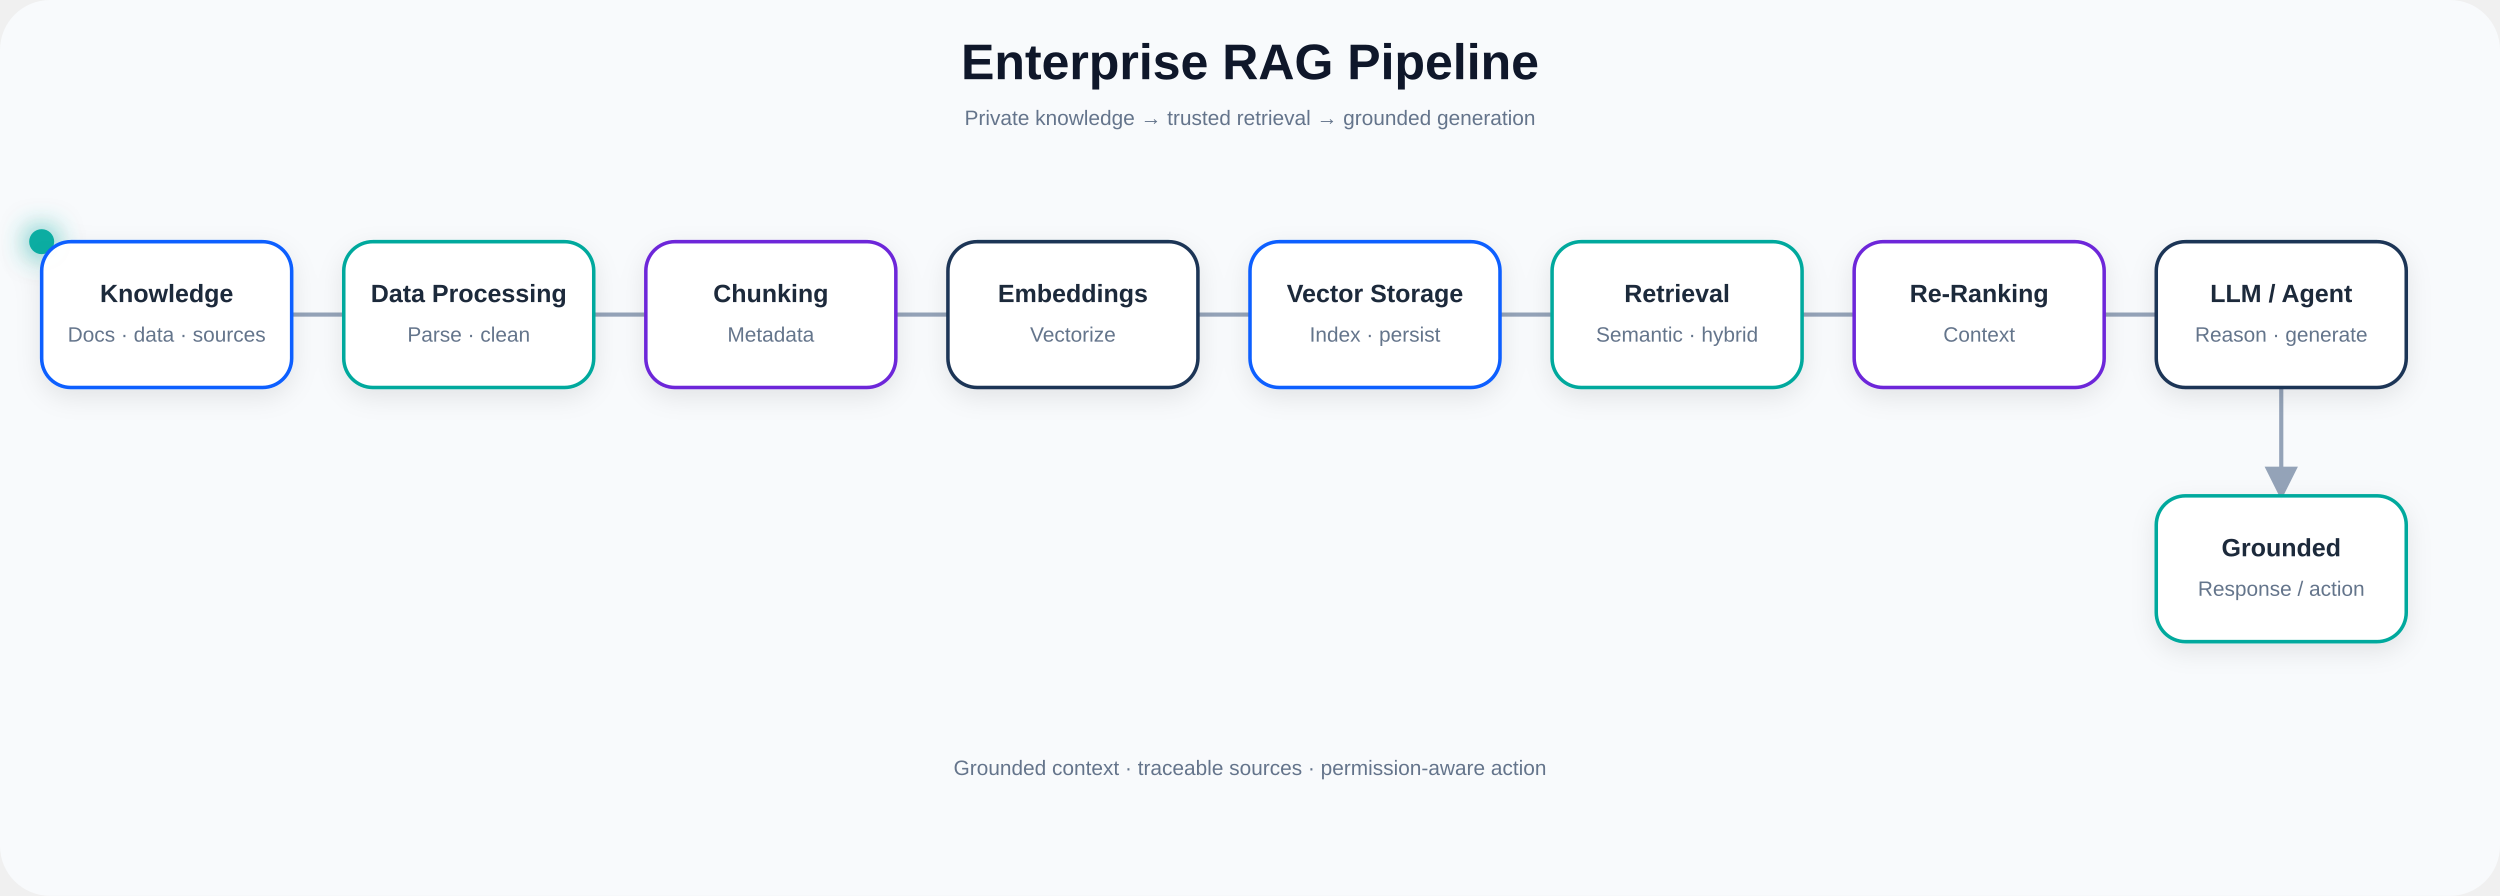
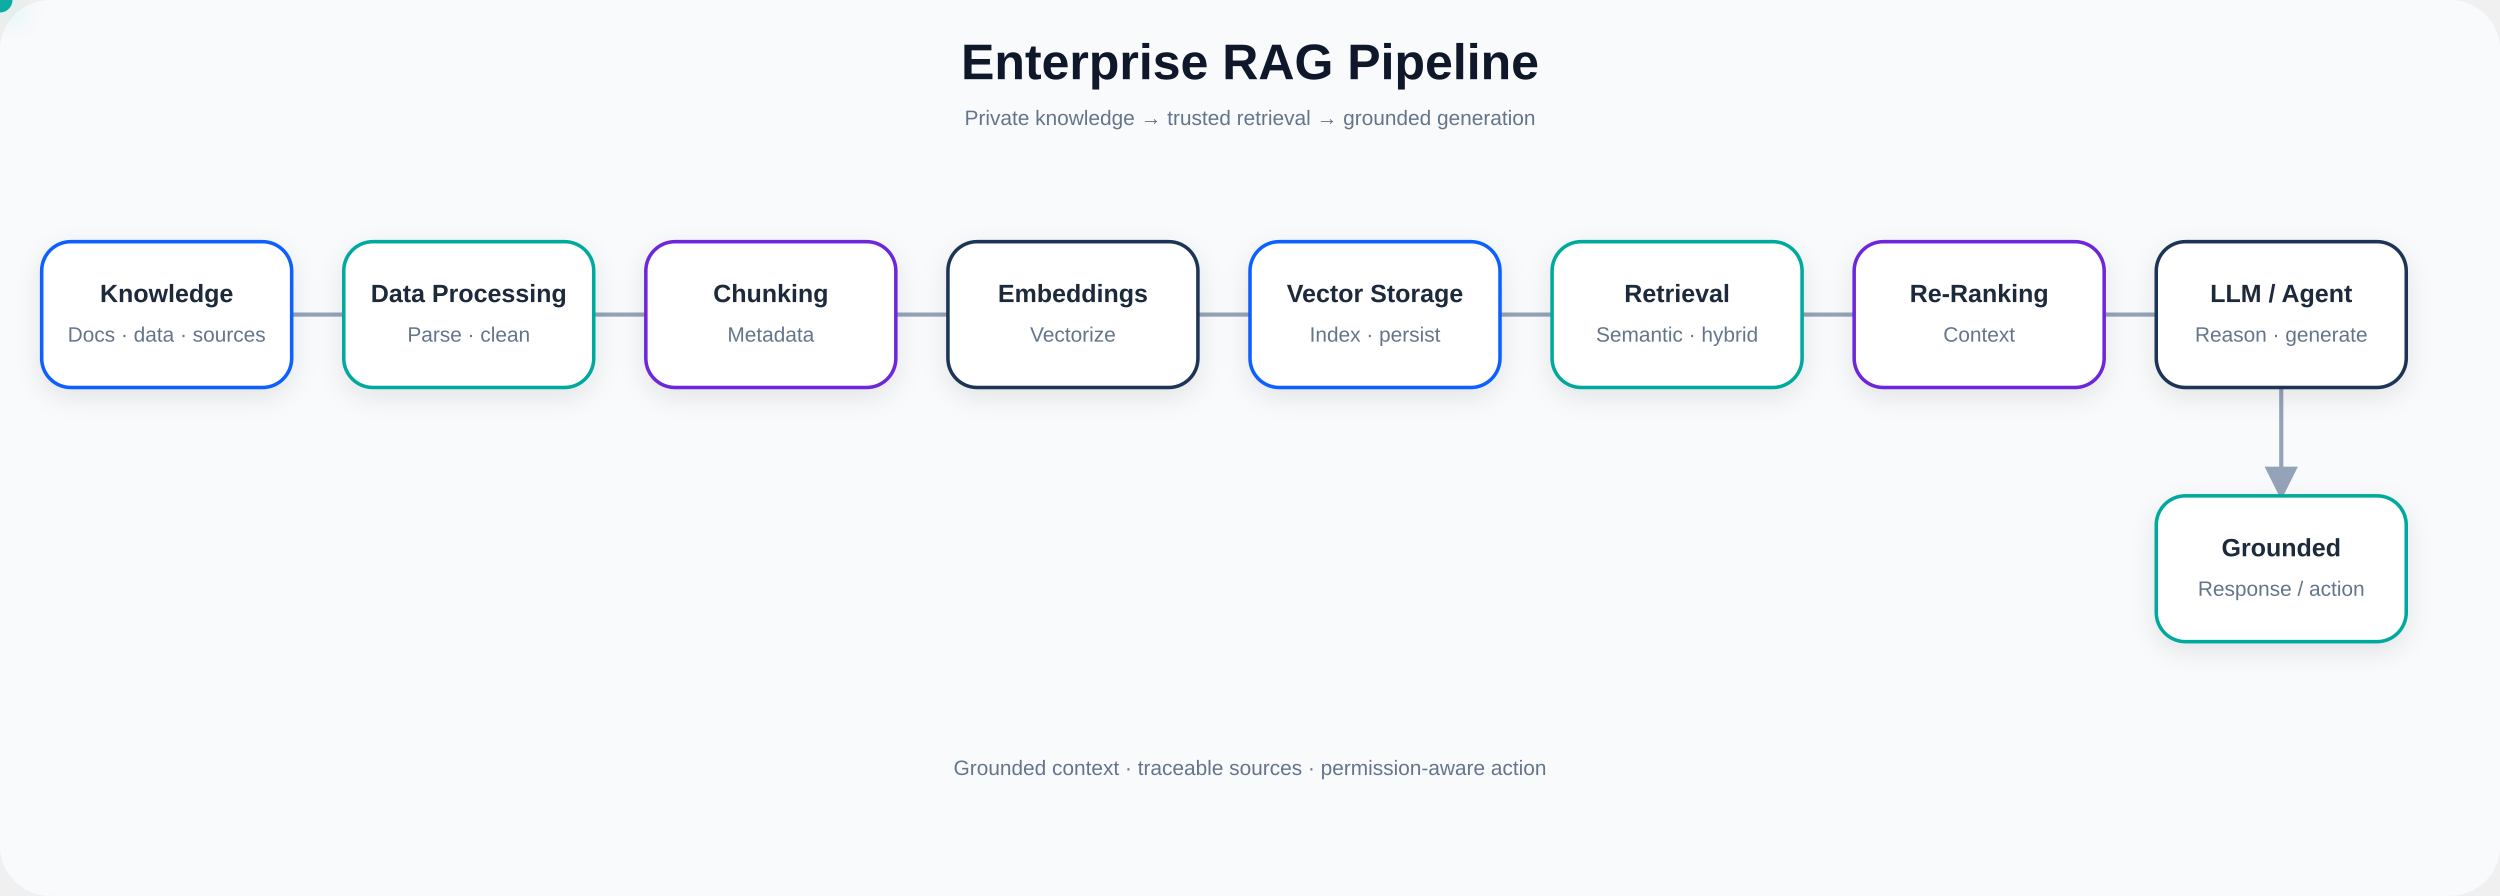
<svg xmlns="http://www.w3.org/2000/svg" width="1200" height="430" viewBox="0 0 1200 430" role="img" aria-labelledby="title desc">
  <defs>
    <filter id="s">
      <feDropShadow dx="0" dy="4" stdDeviation="6" flood-color="#0F172A" flood-opacity=".09" />
    </filter>
    <marker id="a" markerWidth="8" markerHeight="8" refX="7" refY="4" orient="auto">
      <path d="M0 0L8 4L0 8Z" fill="#94A3B8" />
    </marker>
  </defs>
  <style>text{font-family:Arial,sans-serif}.bg{fill:#F8FAFC}.title{font-size:24px;font-weight:700;fill:#0F172A}.label{font-size:12px;font-weight:700;fill:#1E293B}.small{font-size:10px;fill:#64748B}.card{fill:#fff;stroke-width:1.7}.b{stroke:#0B5FFF}.t{stroke:#00A99D}.v{stroke:#6D28D9}.n{stroke:#1D3557}.line{fill:none;stroke:#94A3B8;stroke-width:2;marker-end:url(#a)}.pulse{fill:#00A99D}@media(prefers-color-scheme:dark){.bg{fill:#0B1120}.title,.label{fill:#F8FAFC}.small{fill:#94A3B8}.card{fill:#111827}.line{stroke:#64748B}}/* node-impact-effect */.motion-layer{filter:drop-shadow(0 0 7px #00A99D);opacity:.95}rect:not(.bg){fill-opacity:.96}@media(prefers-reduced-motion:reduce){.motion-layer{display:none}}</style>
  <rect width="1200" height="430" rx="24" class="bg" />
  <text x="600" y="38" text-anchor="middle" class="title">Enterprise RAG Pipeline</text>
  <text x="600" y="60" text-anchor="middle" class="small">Private knowledge → trusted retrieval → grounded generation</text>
  <path d="M140 151H165M285 151H310M430 151H455M575 151H600M720 151H745M865 151H890M1010 151H1035M1095 186V238" class="line" />
+   <g class="motion-layer" pointer-events="none">
+     <circle r="6" class="pulse">
+       <animateMotion dur="6s" repeatCount="indefinite" path="M80 151H1095V273" />
+     </circle>
+   </g>
  <g filter="url(#s)">
    <g transform="translate(20 116)">
-       <g class="motion-layer" pointer-events="none">
-         <circle r="6" class="pulse">
-           <animateMotion dur="6s" repeatCount="indefinite" path="M140 151H1095V273H1035" />
-         </circle>
-       </g>
-       <rect width="120" height="70" rx="14" class="card b" />
+       <rect width="120" height="70" rx="14" class="card b">
+         <animate data-ball-impact="true" attributeName="fill" values="#fff;#DBEAFE;#fff;#fff" keyTimes="0;.07;.16;1" dur="6s" begin="0s" repeatCount="indefinite" />
+       </rect>
      <text x="60" y="29" text-anchor="middle" class="label">Knowledge</text>
      <text x="60" y="48" text-anchor="middle" class="small">Docs · data · sources</text>
    </g>
    <g transform="translate(165 116)">
-       <rect width="120" height="70" rx="14" class="card t" />
+       <rect width="120" height="70" rx="14" class="card t">
+         <animate data-ball-impact="true" attributeName="fill" values="#fff;#CCFBF1;#fff;#fff" keyTimes="0;.07;.16;1" dur="6s" begin=".77s" repeatCount="indefinite" />
+       </rect>
      <text x="60" y="29" text-anchor="middle" class="label">Data Processing</text>
      <text x="60" y="48" text-anchor="middle" class="small">Parse · clean</text>
    </g>
    <g transform="translate(310 116)">
-       <rect width="120" height="70" rx="14" class="card v" />
+       <rect width="120" height="70" rx="14" class="card v">
+         <animate data-ball-impact="true" attributeName="fill" values="#fff;#EDE9FE;#fff;#fff" keyTimes="0;.07;.16;1" dur="6s" begin="1.53s" repeatCount="indefinite" />
+       </rect>
      <text x="60" y="29" text-anchor="middle" class="label">Chunking</text>
      <text x="60" y="48" text-anchor="middle" class="small">Metadata</text>
    </g>
    <g transform="translate(455 116)">
-       <rect width="120" height="70" rx="14" class="card n" />
+       <rect width="120" height="70" rx="14" class="card n">
+         <animate data-ball-impact="true" attributeName="fill" values="#fff;#DBEAFE;#fff;#fff" keyTimes="0;.07;.16;1" dur="6s" begin="2.30s" repeatCount="indefinite" />
+       </rect>
      <text x="60" y="29" text-anchor="middle" class="label">Embeddings</text>
      <text x="60" y="48" text-anchor="middle" class="small">Vectorize</text>
    </g>
    <g transform="translate(600 116)">
-       <rect width="120" height="70" rx="14" class="card b" />
+       <rect width="120" height="70" rx="14" class="card b">
+         <animate data-ball-impact="true" attributeName="fill" values="#fff;#DBEAFE;#fff;#fff" keyTimes="0;.07;.16;1" dur="6s" begin="3.06s" repeatCount="indefinite" />
+       </rect>
      <text x="60" y="29" text-anchor="middle" class="label">Vector Storage</text>
      <text x="60" y="48" text-anchor="middle" class="small">Index · persist</text>
    </g>
    <g transform="translate(745 116)">
-       <rect width="120" height="70" rx="14" class="card t" />
+       <rect width="120" height="70" rx="14" class="card t">
+         <animate data-ball-impact="true" attributeName="fill" values="#fff;#CCFBF1;#fff;#fff" keyTimes="0;.07;.16;1" dur="6s" begin="3.83s" repeatCount="indefinite" />
+       </rect>
      <text x="60" y="29" text-anchor="middle" class="label">Retrieval</text>
      <text x="60" y="48" text-anchor="middle" class="small">Semantic · hybrid</text>
    </g>
    <g transform="translate(890 116)">
-       <rect width="120" height="70" rx="14" class="card v" />
+       <rect width="120" height="70" rx="14" class="card v">
+         <animate data-ball-impact="true" attributeName="fill" values="#fff;#EDE9FE;#fff;#fff" keyTimes="0;.07;.16;1" dur="6s" begin="4.59s" repeatCount="indefinite" />
+       </rect>
      <text x="60" y="29" text-anchor="middle" class="label">Re-Ranking</text>
      <text x="60" y="48" text-anchor="middle" class="small">Context</text>
    </g>
    <g transform="translate(1035 116)">
-       <rect width="120" height="70" rx="14" class="card n" />
+       <rect width="120" height="70" rx="14" class="card n">
+         <animate data-ball-impact="true" attributeName="fill" values="#fff;#DBEAFE;#fff;#fff" keyTimes="0;.07;.16;1" dur="6s" begin="5.36s" repeatCount="indefinite" />
+       </rect>
      <text x="60" y="29" text-anchor="middle" class="label">LLM / Agent</text>
      <text x="60" y="48" text-anchor="middle" class="small">Reason · generate</text>
    </g>
    <g transform="translate(1035 238)">
-       <rect width="120" height="70" rx="14" class="card t" />
+       <rect width="120" height="70" rx="14" class="card t">
+         <animate data-ball-impact="true" attributeName="fill" values="#fff;#CCFBF1;#fff;#fff" keyTimes="0;.07;.16;1" dur="6s" begin="5.86s" repeatCount="indefinite" />
+       </rect>
      <text x="60" y="29" text-anchor="middle" class="label">Grounded</text>
      <text x="60" y="48" text-anchor="middle" class="small">Response / action</text>
    </g>
  </g>
  <text x="600" y="372" text-anchor="middle" class="small">Grounded context · traceable sources · permission-aware action</text>
</svg>
